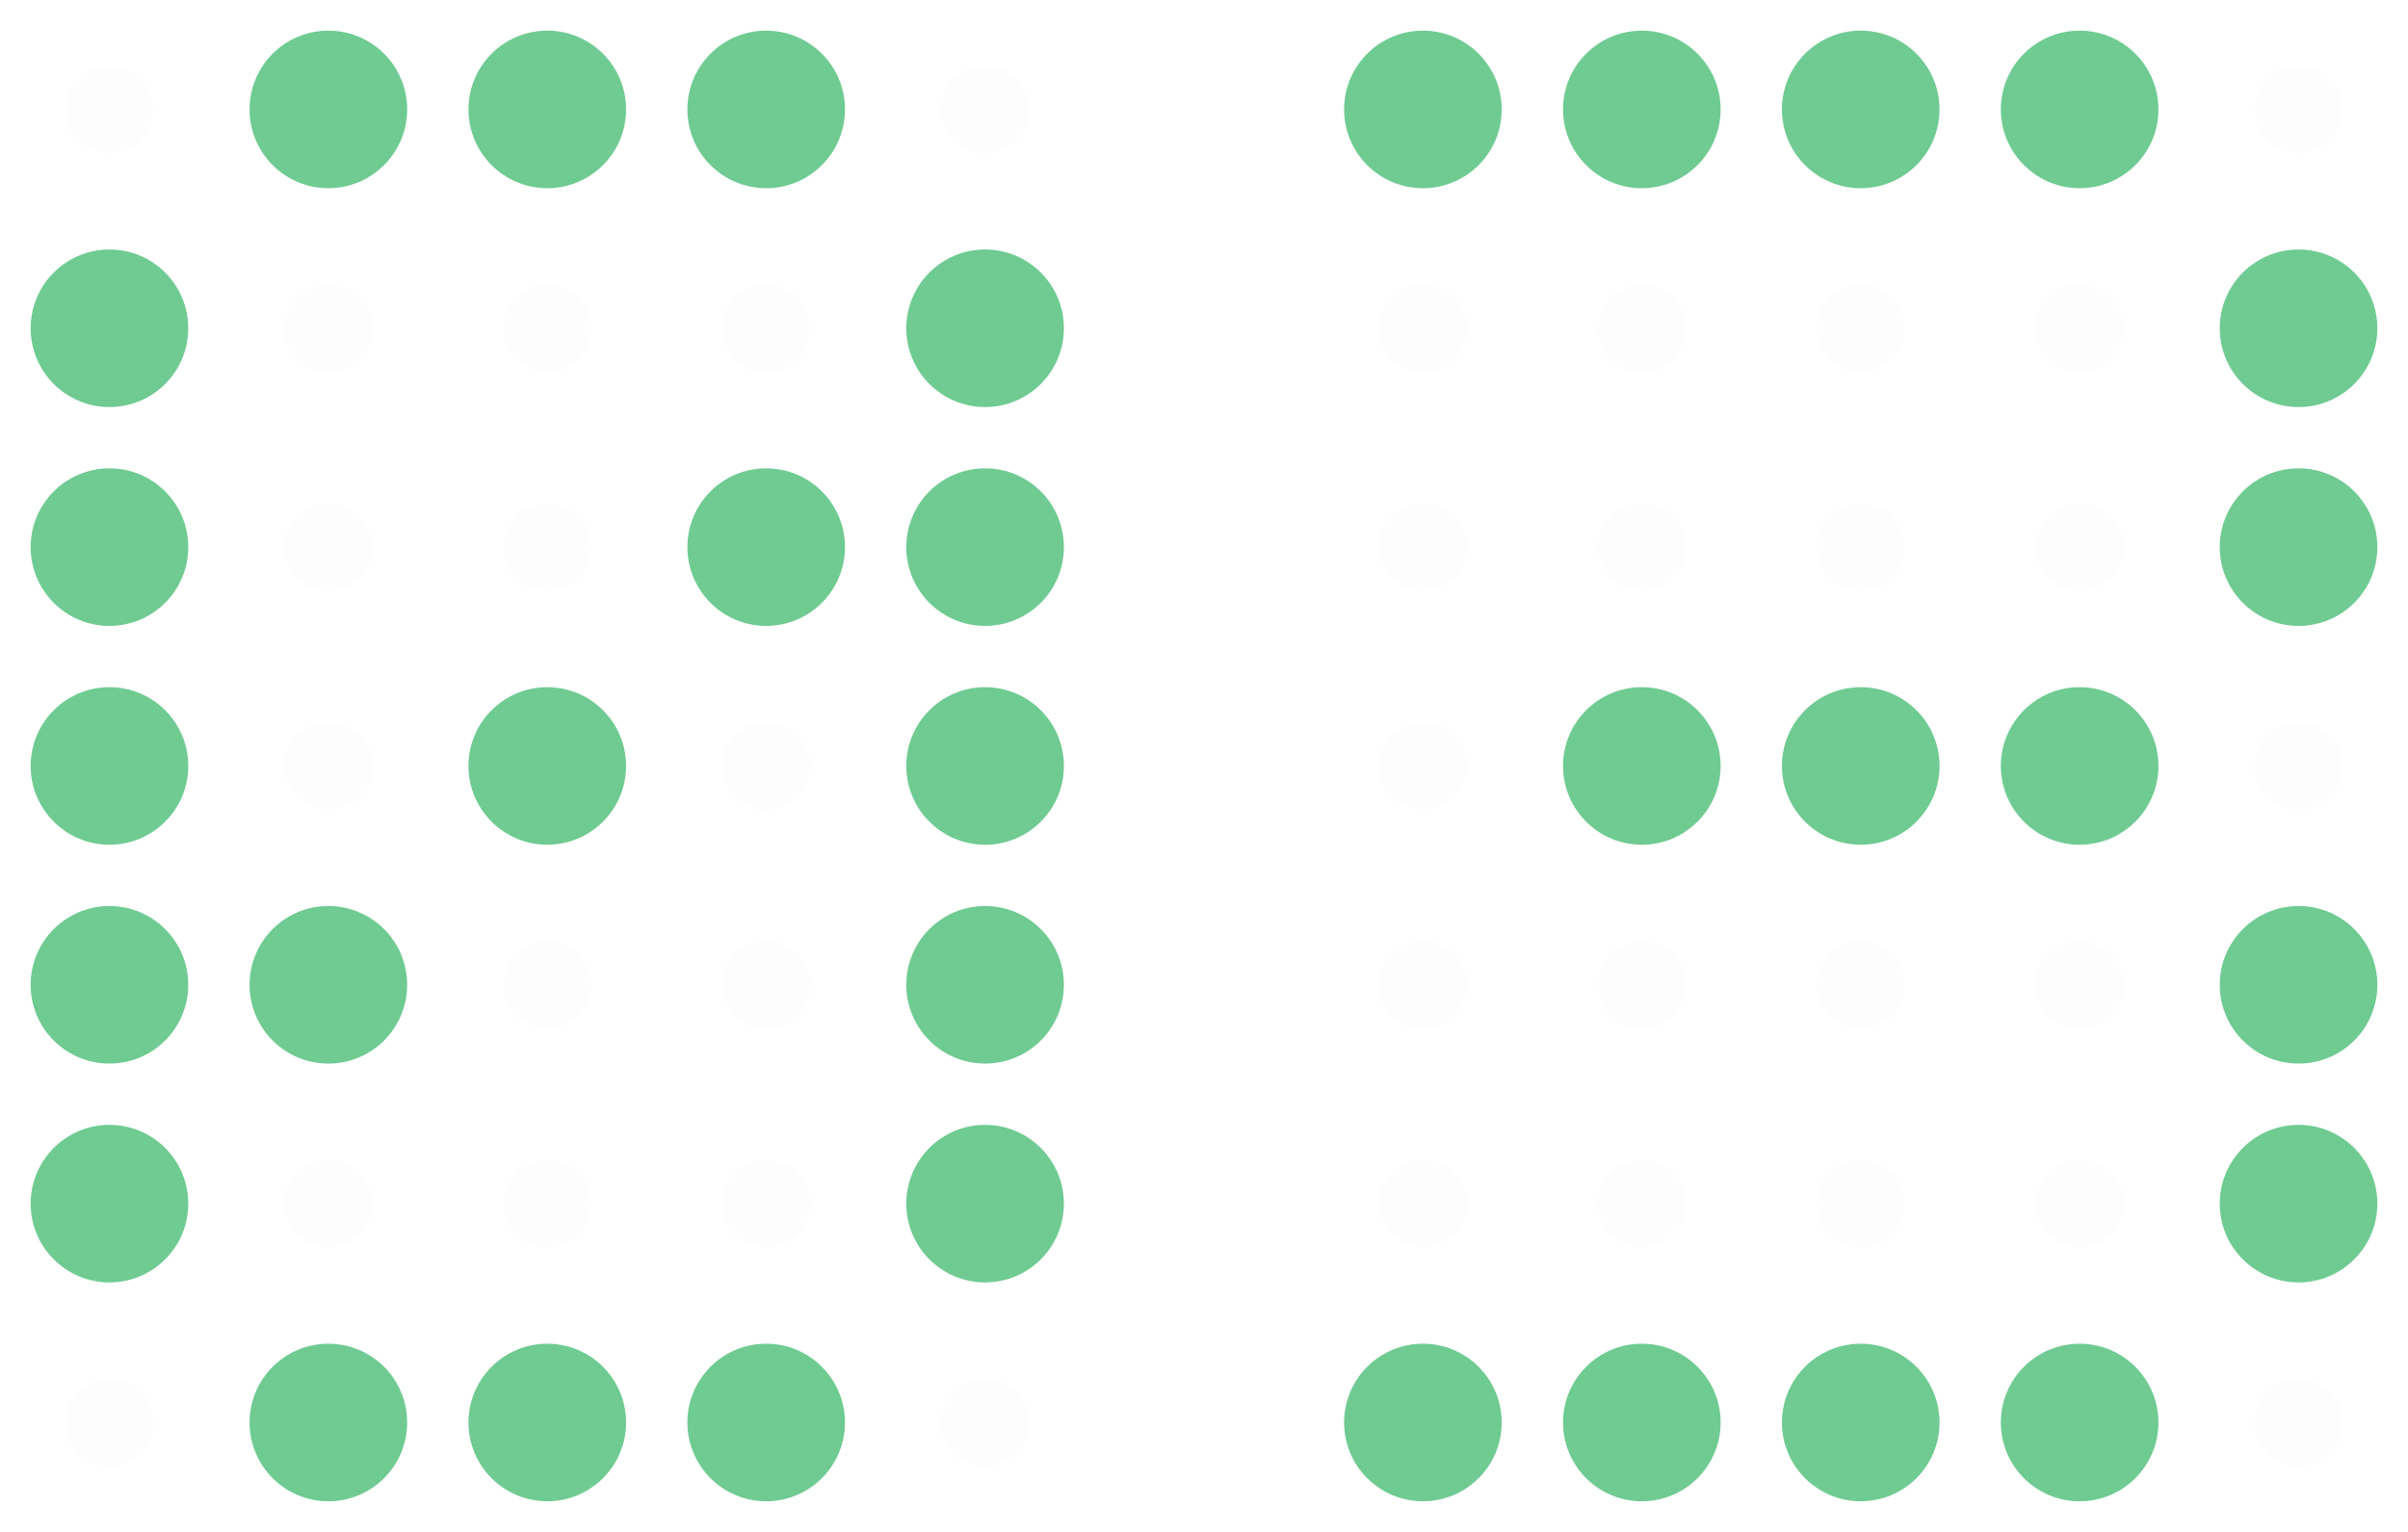
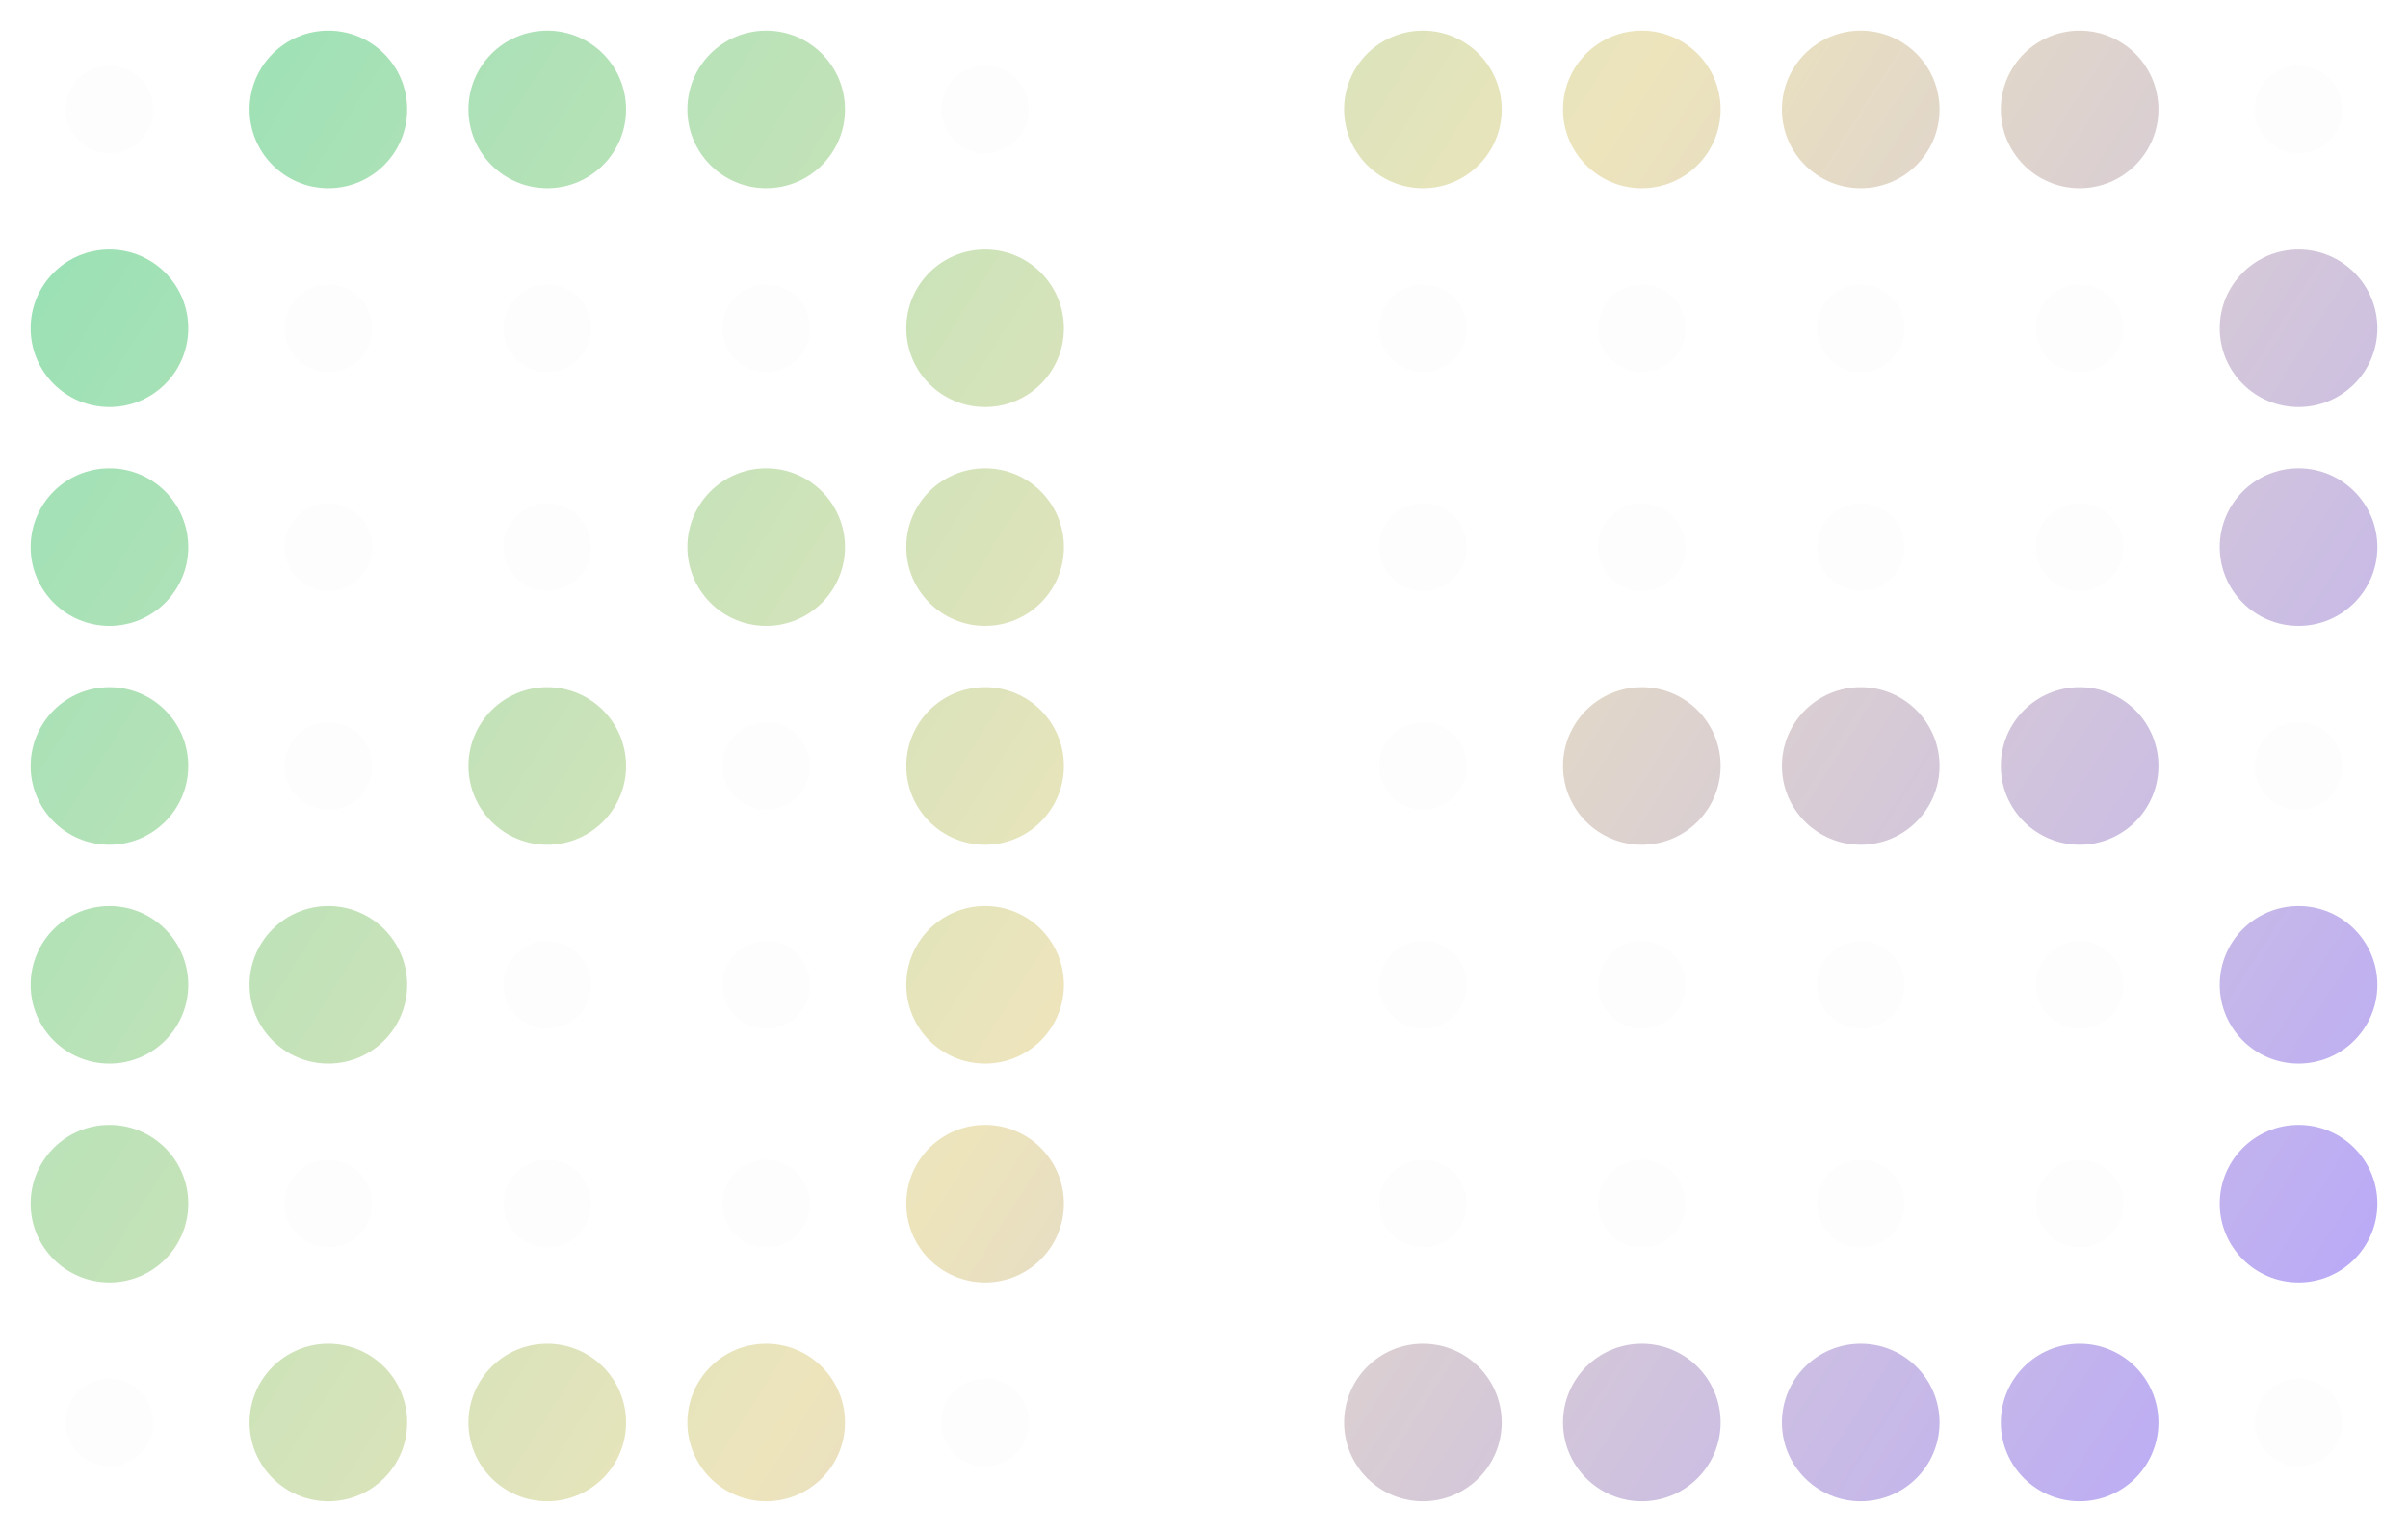
<svg xmlns="http://www.w3.org/2000/svg" viewBox="0 0 11 7" width="44" height="28">
+   <defs>
+     <linearGradient id="dmg" gradientUnits="userSpaceOnUse" x1="0" y1="0" x2="11" y2="7">
+       <stop offset="0" stop-color="#8FE0B4" />
+       <stop offset=".5" stop-color="#EDE4BC" />
+       <stop offset="1" stop-color="#B3A2FF" />
+     </linearGradient>
+   </defs>
  <circle cx="0.5" cy="0.5" r="0.2" fill="#EDEFEC" fill-opacity="0.1" />
-   <circle cx="1.5" cy="0.5" r="0.36" fill="#6FCB92" fill-opacity="1" />
-   <circle cx="2.5" cy="0.5" r="0.36" fill="#6FCB92" fill-opacity="1" />
-   <circle cx="3.5" cy="0.5" r="0.36" fill="#6FCB92" fill-opacity="1" />
+   <circle cx="1.5" cy="0.5" r="0.36" fill="url(#dmg)" fill-opacity="1" />
+   <circle cx="2.5" cy="0.5" r="0.36" fill="url(#dmg)" fill-opacity="1" />
+   <circle cx="3.5" cy="0.5" r="0.36" fill="url(#dmg)" fill-opacity="1" />
  <circle cx="4.5" cy="0.5" r="0.2" fill="#EDEFEC" fill-opacity="0.1" />
-   <circle cx="0.5" cy="1.5" r="0.36" fill="#6FCB92" fill-opacity="1" />
+   <circle cx="0.5" cy="1.5" r="0.36" fill="url(#dmg)" fill-opacity="1" />
  <circle cx="1.5" cy="1.5" r="0.2" fill="#EDEFEC" fill-opacity="0.1" />
  <circle cx="2.5" cy="1.5" r="0.2" fill="#EDEFEC" fill-opacity="0.1" />
  <circle cx="3.5" cy="1.5" r="0.2" fill="#EDEFEC" fill-opacity="0.1" />
-   <circle cx="4.5" cy="1.5" r="0.36" fill="#6FCB92" fill-opacity="1" />
-   <circle cx="0.5" cy="2.5" r="0.36" fill="#6FCB92" fill-opacity="1" />
+   <circle cx="4.5" cy="1.5" r="0.36" fill="url(#dmg)" fill-opacity="1" />
+   <circle cx="0.5" cy="2.5" r="0.36" fill="url(#dmg)" fill-opacity="1" />
  <circle cx="1.5" cy="2.5" r="0.2" fill="#EDEFEC" fill-opacity="0.1" />
  <circle cx="2.5" cy="2.5" r="0.2" fill="#EDEFEC" fill-opacity="0.1" />
-   <circle cx="3.5" cy="2.5" r="0.36" fill="#6FCB92" fill-opacity="1" />
-   <circle cx="4.5" cy="2.5" r="0.36" fill="#6FCB92" fill-opacity="1" />
-   <circle cx="0.5" cy="3.5" r="0.36" fill="#6FCB92" fill-opacity="1" />
+   <circle cx="3.5" cy="2.5" r="0.36" fill="url(#dmg)" fill-opacity="1" />
+   <circle cx="4.5" cy="2.5" r="0.36" fill="url(#dmg)" fill-opacity="1" />
+   <circle cx="0.5" cy="3.5" r="0.36" fill="url(#dmg)" fill-opacity="1" />
  <circle cx="1.5" cy="3.5" r="0.2" fill="#EDEFEC" fill-opacity="0.1" />
-   <circle cx="2.5" cy="3.5" r="0.36" fill="#6FCB92" fill-opacity="1" />
+   <circle cx="2.5" cy="3.5" r="0.36" fill="url(#dmg)" fill-opacity="1" />
  <circle cx="3.5" cy="3.5" r="0.2" fill="#EDEFEC" fill-opacity="0.1" />
-   <circle cx="4.5" cy="3.5" r="0.36" fill="#6FCB92" fill-opacity="1" />
-   <circle cx="0.5" cy="4.5" r="0.36" fill="#6FCB92" fill-opacity="1" />
-   <circle cx="1.5" cy="4.5" r="0.36" fill="#6FCB92" fill-opacity="1" />
+   <circle cx="4.5" cy="3.5" r="0.36" fill="url(#dmg)" fill-opacity="1" />
+   <circle cx="0.5" cy="4.5" r="0.36" fill="url(#dmg)" fill-opacity="1" />
+   <circle cx="1.5" cy="4.5" r="0.36" fill="url(#dmg)" fill-opacity="1" />
  <circle cx="2.5" cy="4.5" r="0.2" fill="#EDEFEC" fill-opacity="0.1" />
  <circle cx="3.5" cy="4.5" r="0.2" fill="#EDEFEC" fill-opacity="0.1" />
-   <circle cx="4.5" cy="4.5" r="0.36" fill="#6FCB92" fill-opacity="1" />
-   <circle cx="0.5" cy="5.5" r="0.36" fill="#6FCB92" fill-opacity="1" />
+   <circle cx="4.5" cy="4.5" r="0.36" fill="url(#dmg)" fill-opacity="1" />
+   <circle cx="0.5" cy="5.5" r="0.36" fill="url(#dmg)" fill-opacity="1" />
  <circle cx="1.5" cy="5.5" r="0.2" fill="#EDEFEC" fill-opacity="0.1" />
  <circle cx="2.5" cy="5.5" r="0.2" fill="#EDEFEC" fill-opacity="0.1" />
  <circle cx="3.5" cy="5.5" r="0.2" fill="#EDEFEC" fill-opacity="0.1" />
-   <circle cx="4.5" cy="5.5" r="0.36" fill="#6FCB92" fill-opacity="1" />
+   <circle cx="4.5" cy="5.5" r="0.36" fill="url(#dmg)" fill-opacity="1" />
  <circle cx="0.5" cy="6.5" r="0.2" fill="#EDEFEC" fill-opacity="0.1" />
-   <circle cx="1.5" cy="6.5" r="0.36" fill="#6FCB92" fill-opacity="1" />
-   <circle cx="2.5" cy="6.5" r="0.36" fill="#6FCB92" fill-opacity="1" />
-   <circle cx="3.5" cy="6.5" r="0.36" fill="#6FCB92" fill-opacity="1" />
+   <circle cx="1.5" cy="6.5" r="0.36" fill="url(#dmg)" fill-opacity="1" />
+   <circle cx="2.5" cy="6.5" r="0.36" fill="url(#dmg)" fill-opacity="1" />
+   <circle cx="3.5" cy="6.5" r="0.36" fill="url(#dmg)" fill-opacity="1" />
  <circle cx="4.5" cy="6.5" r="0.2" fill="#EDEFEC" fill-opacity="0.1" />
-   <circle cx="6.5" cy="0.5" r="0.36" fill="#6FCB92" fill-opacity="1" />
-   <circle cx="7.5" cy="0.5" r="0.36" fill="#6FCB92" fill-opacity="1" />
-   <circle cx="8.5" cy="0.5" r="0.36" fill="#6FCB92" fill-opacity="1" />
-   <circle cx="9.5" cy="0.5" r="0.36" fill="#6FCB92" fill-opacity="1" />
+   <circle cx="6.5" cy="0.5" r="0.36" fill="url(#dmg)" fill-opacity="1" />
+   <circle cx="7.5" cy="0.5" r="0.36" fill="url(#dmg)" fill-opacity="1" />
+   <circle cx="8.5" cy="0.5" r="0.36" fill="url(#dmg)" fill-opacity="1" />
+   <circle cx="9.5" cy="0.5" r="0.36" fill="url(#dmg)" fill-opacity="1" />
  <circle cx="10.5" cy="0.5" r="0.2" fill="#EDEFEC" fill-opacity="0.1" />
  <circle cx="6.5" cy="1.5" r="0.2" fill="#EDEFEC" fill-opacity="0.1" />
  <circle cx="7.5" cy="1.5" r="0.2" fill="#EDEFEC" fill-opacity="0.1" />
  <circle cx="8.5" cy="1.5" r="0.2" fill="#EDEFEC" fill-opacity="0.1" />
  <circle cx="9.5" cy="1.5" r="0.2" fill="#EDEFEC" fill-opacity="0.1" />
-   <circle cx="10.5" cy="1.5" r="0.36" fill="#6FCB92" fill-opacity="1" />
+   <circle cx="10.5" cy="1.5" r="0.36" fill="url(#dmg)" fill-opacity="1" />
  <circle cx="6.5" cy="2.5" r="0.2" fill="#EDEFEC" fill-opacity="0.1" />
  <circle cx="7.5" cy="2.5" r="0.2" fill="#EDEFEC" fill-opacity="0.1" />
  <circle cx="8.5" cy="2.5" r="0.2" fill="#EDEFEC" fill-opacity="0.1" />
  <circle cx="9.5" cy="2.5" r="0.2" fill="#EDEFEC" fill-opacity="0.1" />
-   <circle cx="10.5" cy="2.5" r="0.36" fill="#6FCB92" fill-opacity="1" />
+   <circle cx="10.5" cy="2.5" r="0.36" fill="url(#dmg)" fill-opacity="1" />
  <circle cx="6.5" cy="3.5" r="0.2" fill="#EDEFEC" fill-opacity="0.1" />
-   <circle cx="7.5" cy="3.5" r="0.36" fill="#6FCB92" fill-opacity="1" />
-   <circle cx="8.5" cy="3.5" r="0.36" fill="#6FCB92" fill-opacity="1" />
-   <circle cx="9.5" cy="3.5" r="0.36" fill="#6FCB92" fill-opacity="1" />
+   <circle cx="7.5" cy="3.5" r="0.36" fill="url(#dmg)" fill-opacity="1" />
+   <circle cx="8.5" cy="3.5" r="0.36" fill="url(#dmg)" fill-opacity="1" />
+   <circle cx="9.5" cy="3.5" r="0.36" fill="url(#dmg)" fill-opacity="1" />
  <circle cx="10.5" cy="3.5" r="0.2" fill="#EDEFEC" fill-opacity="0.1" />
  <circle cx="6.5" cy="4.5" r="0.2" fill="#EDEFEC" fill-opacity="0.1" />
  <circle cx="7.5" cy="4.5" r="0.2" fill="#EDEFEC" fill-opacity="0.1" />
  <circle cx="8.5" cy="4.5" r="0.2" fill="#EDEFEC" fill-opacity="0.1" />
  <circle cx="9.5" cy="4.5" r="0.2" fill="#EDEFEC" fill-opacity="0.1" />
-   <circle cx="10.5" cy="4.5" r="0.36" fill="#6FCB92" fill-opacity="1" />
+   <circle cx="10.5" cy="4.5" r="0.36" fill="url(#dmg)" fill-opacity="1" />
  <circle cx="6.5" cy="5.5" r="0.2" fill="#EDEFEC" fill-opacity="0.1" />
  <circle cx="7.5" cy="5.5" r="0.2" fill="#EDEFEC" fill-opacity="0.1" />
  <circle cx="8.5" cy="5.5" r="0.2" fill="#EDEFEC" fill-opacity="0.1" />
  <circle cx="9.5" cy="5.5" r="0.2" fill="#EDEFEC" fill-opacity="0.1" />
-   <circle cx="10.5" cy="5.5" r="0.36" fill="#6FCB92" fill-opacity="1" />
-   <circle cx="6.5" cy="6.5" r="0.36" fill="#6FCB92" fill-opacity="1" />
-   <circle cx="7.5" cy="6.5" r="0.36" fill="#6FCB92" fill-opacity="1" />
-   <circle cx="8.5" cy="6.5" r="0.36" fill="#6FCB92" fill-opacity="1" />
-   <circle cx="9.5" cy="6.5" r="0.36" fill="#6FCB92" fill-opacity="1" />
+   <circle cx="10.5" cy="5.5" r="0.36" fill="url(#dmg)" fill-opacity="1" />
+   <circle cx="6.5" cy="6.5" r="0.36" fill="url(#dmg)" fill-opacity="1" />
+   <circle cx="7.5" cy="6.5" r="0.36" fill="url(#dmg)" fill-opacity="1" />
+   <circle cx="8.5" cy="6.5" r="0.36" fill="url(#dmg)" fill-opacity="1" />
+   <circle cx="9.5" cy="6.5" r="0.36" fill="url(#dmg)" fill-opacity="1" />
  <circle cx="10.5" cy="6.5" r="0.2" fill="#EDEFEC" fill-opacity="0.1" />
</svg>
